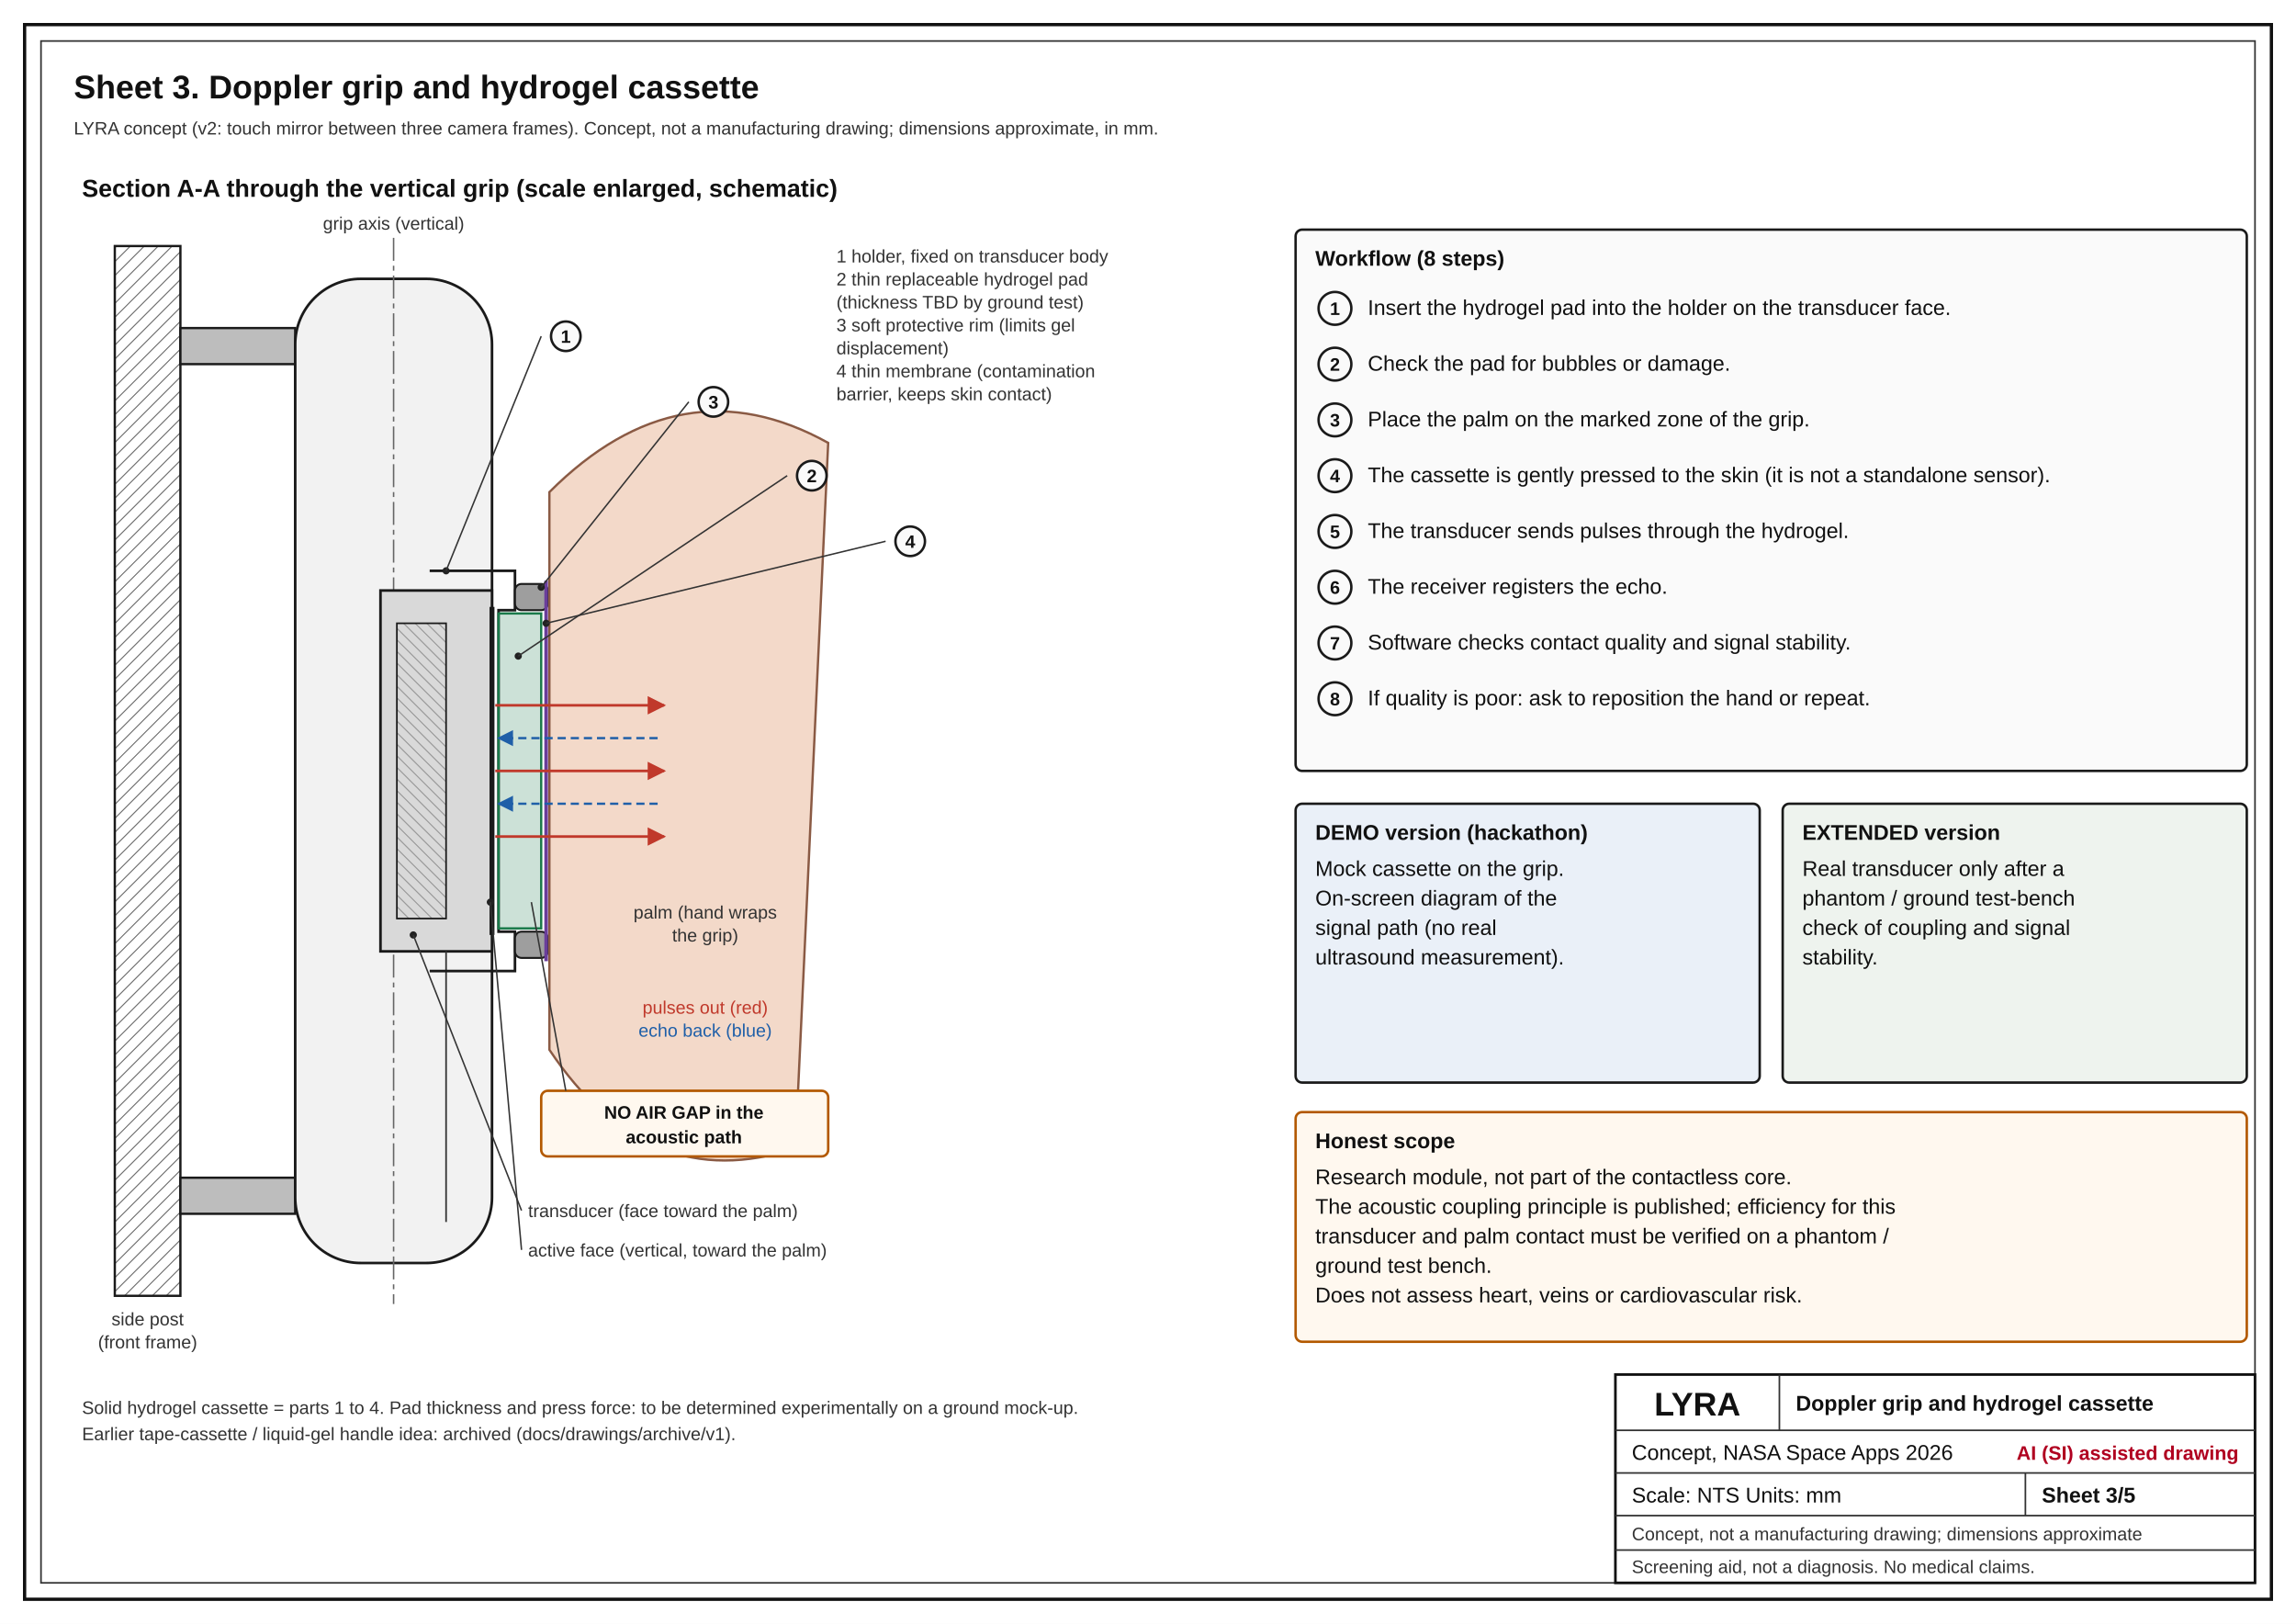
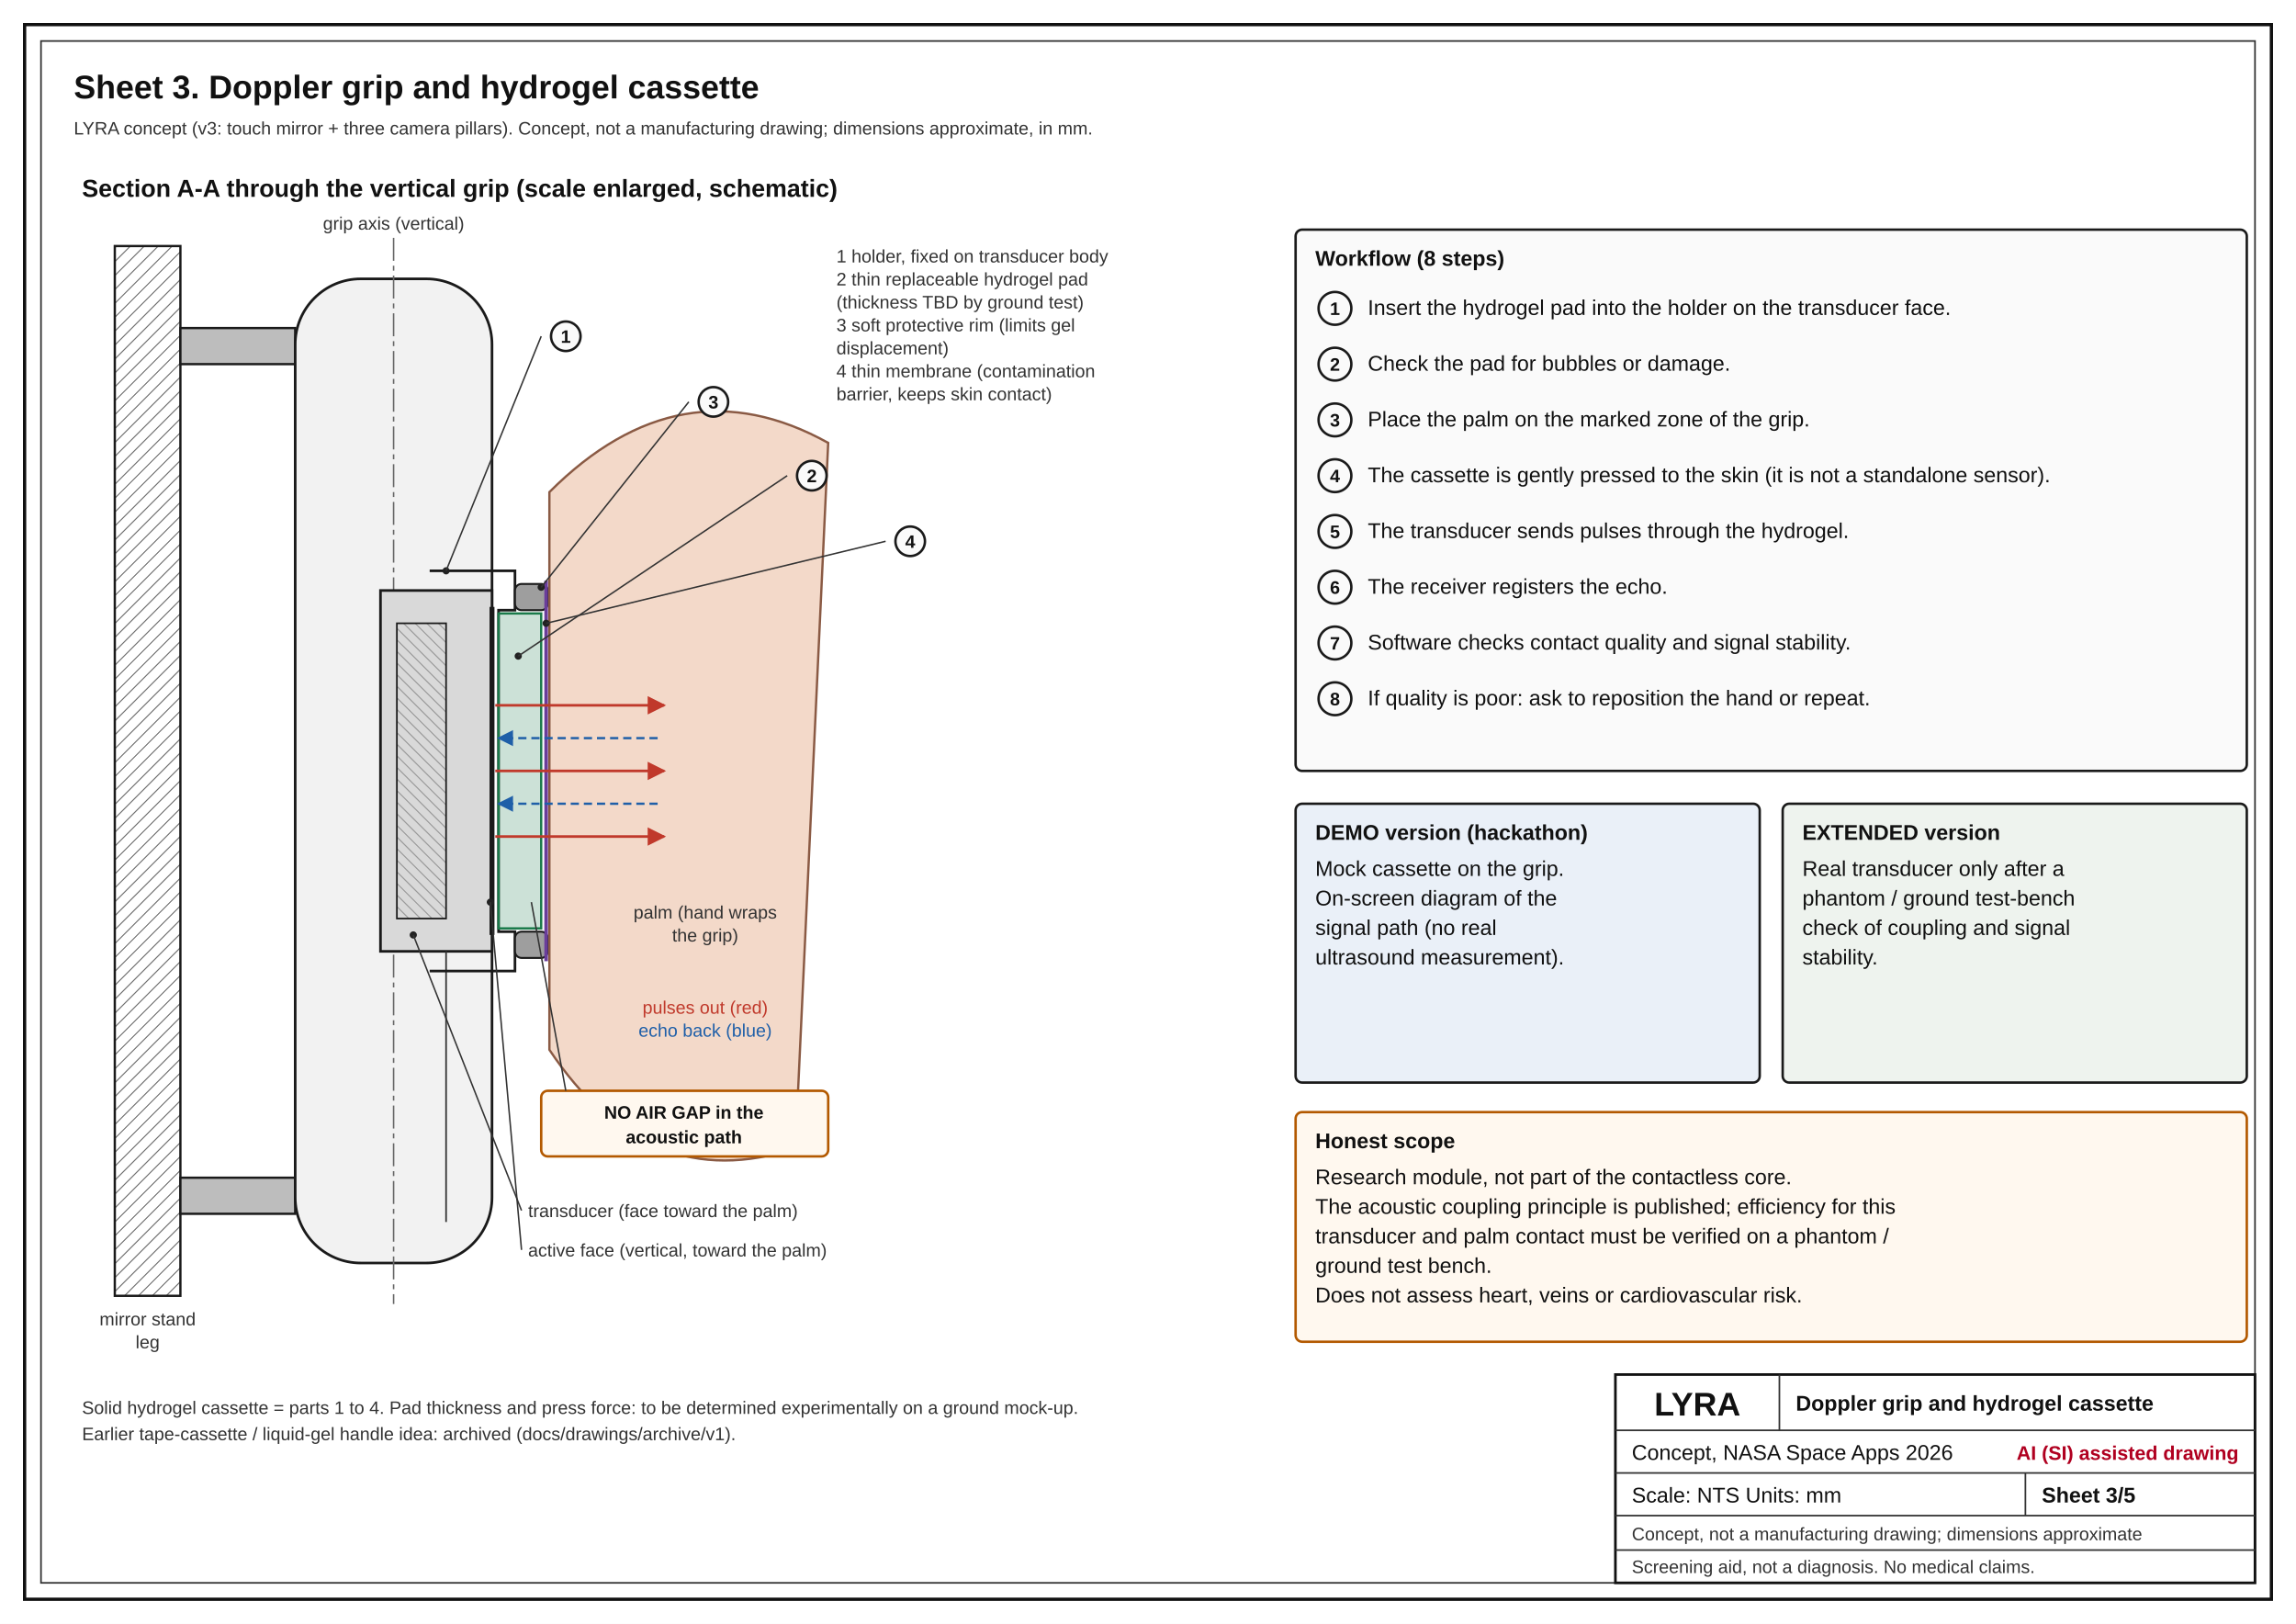
<svg xmlns="http://www.w3.org/2000/svg" viewBox="0 0 1400 990" width="1400" height="990">
  <defs>
    <marker id="da" viewBox="0 0 10 10" refX="10" refY="5" markerWidth="8" markerHeight="8" orient="auto-start-reverse">
      <path d="M0,1.5 L10,5 L0,8.5 z" fill="#222" />
    </marker>
    <marker id="fa" viewBox="0 0 10 10" refX="9" refY="5" markerWidth="7" markerHeight="7" orient="auto">
      <path d="M0,0 L10,5 L0,10 z" fill="#222" />
    </marker>
    <marker id="fr" viewBox="0 0 10 10" refX="9" refY="5" markerWidth="7" markerHeight="7" orient="auto">
      <path d="M0,0 L10,5 L0,10 z" fill="#c0392b" />
    </marker>
    <marker id="fb" viewBox="0 0 10 10" refX="9" refY="5" markerWidth="7" markerHeight="7" orient="auto">
      <path d="M0,0 L10,5 L0,10 z" fill="#1f5fa8" />
    </marker>
    <pattern id="hatch" width="6" height="6" patternUnits="userSpaceOnUse" patternTransform="rotate(45)">
      <line x1="0" y1="0" x2="0" y2="6" stroke="#555" stroke-width="1" />
    </pattern>
    <pattern id="hatch2" width="5" height="5" patternUnits="userSpaceOnUse" patternTransform="rotate(-45)">
      <line x1="0" y1="0" x2="0" y2="5" stroke="#777" stroke-width="0.8" />
    </pattern>
    <style>
    text{font-family:Arial,Helvetica,sans-serif}
    .t{font-size:13px;fill:#111}
    .s{font-size:11px;fill:#333}
    .xs{font-size:10px;fill:#444}
    .b{font-size:13px;fill:#111;font-weight:bold}
    .bs{font-size:11px;fill:#111;font-weight:bold}
    .h{font-size:20px;fill:#111;font-weight:bold}
    .vh{font-size:15px;fill:#111;font-weight:bold}
    .dl{font-size:12px;fill:#111}
    .ai{font-size:12px;fill:#b00020;font-weight:bold}
    .tg{font-size:9.5px;fill:#fff;font-weight:bold;letter-spacing:0.2px}
    .rt{font-size:11px;fill:#c0392b}
    .bt{font-size:11px;fill:#1f5fa8}
    .gt{font-size:11px;fill:#1a7a4a}
    .o{stroke:#1a1a1a;stroke-width:1.6;fill:none}
    .of{stroke:#1a1a1a;stroke-width:1.6;fill:#f2f2f2}
    .ofd{stroke:#1a1a1a;stroke-width:1.6;fill:#d9d9d9}
    .mir{stroke:#1a1a1a;stroke-width:1.8;fill:#e8eef4}
    .thick{stroke:#1a1a1a;stroke-width:3;fill:none}
    .post{stroke:#1a1a1a;stroke-width:1.4;fill:#bdbdbd}
    .thin{stroke:#333;stroke-width:1;fill:none}
    .hid{stroke:#444;stroke-width:1.1;fill:none;stroke-dasharray:6 4}
    .ctr{stroke:#666;stroke-width:0.9;fill:none;stroke-dasharray:14 3 3 3}
    .ex{stroke:#555;stroke-width:0.8;fill:none}
    .dim{stroke:#222;stroke-width:0.9;fill:none;marker-start:url(#da);marker-end:url(#da)}
    .ld{stroke:#333;stroke-width:0.9;fill:none}
    .fl{stroke:#222;stroke-width:1.5;fill:none}
    .fld{stroke:#222;stroke-width:1.5;fill:none;stroke-dasharray:7 4}
    .sl{fill:#c0392b;fill-opacity:0.12;stroke:#c0392b;stroke-width:1;stroke-dasharray:5 3}
    .tof{fill:#1f5fa8;fill-opacity:0.09;stroke:#1f5fa8;stroke-width:1;stroke-dasharray:5 3}
    .hum{stroke:#777;stroke-width:1.2;fill:none;stroke-dasharray:3 3}
    .cont{stroke:#1f5fa8;stroke-width:1.6;fill:none;stroke-dasharray:5 3}
    .palm{stroke:#1f5fa8;stroke-width:1.6;fill:#1f5fa8;fill-opacity:0.10}
    .gel{stroke:#1a7a4a;stroke-width:1.4;fill:#1a7a4a;fill-opacity:0.22}
    .rim{stroke:#1a1a1a;stroke-width:1.2;fill:#9e9e9e}
    .mem{stroke:#6a3d9a;stroke-width:2.2;fill:none}
    .skin{stroke:#8a5a44;stroke-width:1.4;fill:#f3d9c9}
    .ac{stroke:#c0392b;stroke-width:1.6;fill:none;marker-end:url(#fr)}
    .acd{stroke:#1f5fa8;stroke-width:1.4;fill:none;stroke-dasharray:5 3;marker-end:url(#fb)}
    .frame{stroke:#111;stroke-width:2;fill:none}
    .blk{stroke:#1a1a1a;stroke-width:1.5;fill:#fafafa}
    .blkg{stroke:#1a1a1a;stroke-width:1.5;fill:#eef3ee}
    .blkb{stroke:#1a1a1a;stroke-width:1.5;fill:#eaf0f8}
    .blkd{stroke:#555;stroke-width:1.4;fill:#fafafa;stroke-dasharray:6 4}
    .note{stroke:#b35900;stroke-width:1.5;fill:#fff8ef}
    .grp{stroke:#555;stroke-width:1;fill:none;stroke-dasharray:6 4}
  </style>
  </defs>
  <rect x="0" y="0" width="1400" height="990" fill="#fff" />
  <rect x="15.0" y="15.0" width="1370.0" height="960.0" rx="0" class="frame" />
  <rect x="25.0" y="25.0" width="1350.0" height="940.0" rx="0" class="thin" />
  <text x="45.0" y="60.0" class="h" text-anchor="start">Sheet 3. Doppler grip and hydrogel cassette</text>
-   <text x="45.0" y="82.0" class="s" text-anchor="start">LYRA concept (v2: touch mirror between three camera frames). Concept, not a manufacturing drawing; dimensions approximate, in mm.</text>
+   <text x="45.0" y="82.0" class="s" text-anchor="start">LYRA concept (v3: touch mirror + three camera pillars). Concept, not a manufacturing drawing; dimensions approximate, in mm.</text>
  <rect x="985" y="838" width="390" height="127" fill="#fff" stroke="#111" stroke-width="1.6" />
  <line x1="985.0" y1="872.0" x2="1375.0" y2="872.0" class="thin" />
  <line x1="985.0" y1="898.0" x2="1375.0" y2="898.0" class="thin" />
  <line x1="985.0" y1="924.0" x2="1375.0" y2="924.0" class="thin" />
  <line x1="985.0" y1="945.0" x2="1375.0" y2="945.0" class="thin" />
  <line x1="1085.0" y1="838.0" x2="1085.0" y2="872.0" class="thin" />
  <line x1="1235.0" y1="898.0" x2="1235.0" y2="924.0" class="thin" />
  <text x="1035.0" y="863.0" class="h" text-anchor="middle">LYRA</text>
  <text x="1095.0" y="860.0" class="b" text-anchor="start">Doppler grip and hydrogel cassette</text>
  <text x="995.0" y="890.0" class="t" text-anchor="start">Concept, NASA Space Apps 2026</text>
  <text x="1365.0" y="890.0" class="ai" text-anchor="end">AI (SI) assisted drawing</text>
  <text x="995.0" y="916.0" class="t" text-anchor="start">Scale: NTS   Units: mm</text>
  <text x="1245.0" y="916.0" class="b" text-anchor="start">Sheet 3/5</text>
  <text x="995.0" y="939.0" class="s" text-anchor="start">Concept, not a manufacturing drawing; dimensions approximate</text>
  <text x="995.0" y="959.0" class="s" text-anchor="start">Screening aid, not a diagnosis. No medical claims.</text>
  <text x="50.0" y="120.0" class="vh" text-anchor="start">Section A-A through the vertical grip (scale enlarged, schematic)</text>
  <rect x="70.0" y="150.0" width="40.0" height="640.0" rx="0" class="nc" fill="url(#hatch)" stroke="#1a1a1a" stroke-width="1.4" />
-   <text x="90.0" y="808.0" class="s" text-anchor="middle">side post</text>
-   <text x="90.0" y="822.0" class="s" text-anchor="middle">(front frame)</text>
+   <text x="90.0" y="808.0" class="s" text-anchor="middle">mirror stand</text>
+   <text x="90.0" y="822.0" class="s" text-anchor="middle">leg</text>
  <rect x="110.0" y="200.0" width="70.0" height="22.0" rx="0" class="post" />
  <rect x="110.0" y="718.0" width="70.0" height="22.0" rx="0" class="post" />
  <rect x="180.0" y="170.0" width="120.0" height="600.0" rx="40" class="of" />
  <line x1="240.0" y1="145.0" x2="240.0" y2="795.0" class="ctr" />
  <text x="240.0" y="140.0" class="s" text-anchor="middle">grip axis (vertical)</text>
  <rect x="232.0" y="360.0" width="68.0" height="220.0" rx="0" class="ofd" />
  <rect x="242.0" y="380.0" width="30.0" height="180.0" rx="0" class="nc" fill="url(#hatch2)" stroke="#1a1a1a" stroke-width="1" />
  <line x1="300.0" y1="370.0" x2="300.0" y2="570.0" class="thick" />
  <path d="M272,580 L272,745" class="thin" />
  <path d="M262,348 L314,348 L314,372 L304,372 L304,568 L314,568 L314,592 L262,592" class="o" fill="#c8c8c8" fill-opacity="0.6" />
  <rect x="304.0" y="374.0" width="26.0" height="192.0" rx="0" class="gel" />
  <rect x="314.0" y="356.0" width="20.0" height="16.0" rx="4" class="rim" />
  <rect x="314.0" y="568.0" width="20.0" height="16.0" rx="4" class="rim" />
  <path d="M333,354 L333,586" class="mem" />
  <path d="M335,300 L335,640 Q395,730 485,700 L505,270 Q415,220 335,300 Z" class="skin" />
  <text x="430.0" y="560.0" class="s" text-anchor="middle">palm (hand wraps</text>
  <text x="430.0" y="574.0" class="s" text-anchor="middle">the grip)</text>
  <line x1="302.0" y1="430.0" x2="405.0" y2="430.0" class="ac" />
  <line x1="302.0" y1="470.0" x2="405.0" y2="470.0" class="ac" />
  <line x1="302.0" y1="510.0" x2="405.0" y2="510.0" class="ac" />
  <line x1="401.0" y1="450.0" x2="304.0" y2="450.0" class="acd" />
  <line x1="401.0" y1="490.0" x2="304.0" y2="490.0" class="acd" />
  <text x="430.0" y="618.0" class="rt" text-anchor="middle">pulses out (red)</text>
  <text x="430.0" y="632.0" class="bt" text-anchor="middle">echo back (blue)</text>
  <rect x="330.0" y="665.0" width="175.0" height="40.0" rx="4" class="note" />
  <text x="417.0" y="682.0" class="bs" text-anchor="middle">NO AIR GAP in the</text>
  <text x="417.0" y="697.0" class="bs" text-anchor="middle">acoustic path</text>
  <line x1="345.0" y1="665.0" x2="324.0" y2="550.0" class="ld" />
  <circle cx="272.0" cy="348.0" r="2.2" fill="#222" />
  <line x1="272.0" y1="348.0" x2="330.0" y2="205.0" class="ld" />
  <circle cx="345.0" cy="205.0" r="9.0" class="blk" />
  <text x="345.0" y="209.0" class="bs" text-anchor="middle">1</text>
  <circle cx="316.0" cy="400.0" r="2.2" fill="#222" />
  <line x1="316.0" y1="400.0" x2="480.0" y2="290.0" class="ld" />
  <circle cx="495.0" cy="290.0" r="9.0" class="blk" />
  <text x="495.0" y="294.0" class="bs" text-anchor="middle">2</text>
  <circle cx="330.0" cy="358.0" r="2.2" fill="#222" />
  <line x1="330.0" y1="358.0" x2="420.0" y2="245.0" class="ld" />
  <circle cx="435.0" cy="245.0" r="9.0" class="blk" />
  <text x="435.0" y="249.0" class="bs" text-anchor="middle">3</text>
  <circle cx="333.0" cy="380.0" r="2.2" fill="#222" />
  <line x1="333.0" y1="380.0" x2="540.0" y2="330.0" class="ld" />
  <circle cx="555.0" cy="330.0" r="9.0" class="blk" />
  <text x="555.0" y="334.0" class="bs" text-anchor="middle">4</text>
  <circle cx="252.0" cy="570.0" r="2.2" fill="#222" />
  <line x1="252.0" y1="570.0" x2="318.0" y2="738.0" class="ld" />
  <text x="322.0" y="742.0" class="s" text-anchor="start">transducer (face toward the palm)</text>
  <circle cx="299.0" cy="550.0" r="2.2" fill="#222" />
  <line x1="299.0" y1="550.0" x2="318.0" y2="762.0" class="ld" />
  <text x="322.0" y="766.0" class="s" text-anchor="start">active face (vertical, toward the palm)</text>
  <text x="510.0" y="160.0" class="s" text-anchor="start">1 holder, fixed on transducer body</text>
  <text x="510.0" y="174.0" class="s" text-anchor="start">2 thin replaceable hydrogel pad</text>
  <text x="510.0" y="188.0" class="s" text-anchor="start">   (thickness TBD by ground test)</text>
  <text x="510.0" y="202.0" class="s" text-anchor="start">3 soft protective rim (limits gel</text>
  <text x="510.0" y="216.0" class="s" text-anchor="start">   displacement)</text>
  <text x="510.0" y="230.0" class="s" text-anchor="start">4 thin membrane (contamination</text>
  <text x="510.0" y="244.0" class="s" text-anchor="start">   barrier, keeps skin contact)</text>
  <text x="50.0" y="862.0" class="s" text-anchor="start">Solid hydrogel cassette = parts 1 to 4. Pad thickness and press force: to be determined experimentally on a ground mock-up.</text>
  <text x="50.0" y="878.0" class="s" text-anchor="start">Earlier tape-cassette / liquid-gel handle idea: archived (docs/drawings/archive/v1).</text>
  <rect x="790.0" y="140.0" width="580.0" height="330.0" rx="4" class="blk" />
  <text x="802.0" y="162.0" class="b" text-anchor="start">Workflow (8 steps)</text>
  <circle cx="814.0" cy="188.0" r="10.0" class="blk" />
  <text x="814.0" y="192.0" class="bs" text-anchor="middle">1</text>
  <text x="834.0" y="192.0" class="t" text-anchor="start">Insert the hydrogel pad into the holder on the transducer face.</text>
  <circle cx="814.0" cy="222.0" r="10.0" class="blk" />
  <text x="814.0" y="226.0" class="bs" text-anchor="middle">2</text>
  <text x="834.0" y="226.0" class="t" text-anchor="start">Check the pad for bubbles or damage.</text>
  <circle cx="814.0" cy="256.0" r="10.0" class="blk" />
  <text x="814.0" y="260.0" class="bs" text-anchor="middle">3</text>
  <text x="834.0" y="260.0" class="t" text-anchor="start">Place the palm on the marked zone of the grip.</text>
  <circle cx="814.0" cy="290.0" r="10.0" class="blk" />
  <text x="814.0" y="294.0" class="bs" text-anchor="middle">4</text>
  <text x="834.0" y="294.0" class="t" text-anchor="start">The cassette is gently pressed to the skin (it is not a standalone sensor).</text>
  <circle cx="814.0" cy="324.0" r="10.0" class="blk" />
  <text x="814.0" y="328.0" class="bs" text-anchor="middle">5</text>
  <text x="834.0" y="328.0" class="t" text-anchor="start">The transducer sends pulses through the hydrogel.</text>
  <circle cx="814.0" cy="358.0" r="10.0" class="blk" />
  <text x="814.0" y="362.0" class="bs" text-anchor="middle">6</text>
  <text x="834.0" y="362.0" class="t" text-anchor="start">The receiver registers the echo.</text>
  <circle cx="814.0" cy="392.0" r="10.0" class="blk" />
  <text x="814.0" y="396.0" class="bs" text-anchor="middle">7</text>
  <text x="834.0" y="396.0" class="t" text-anchor="start">Software checks contact quality and signal stability.</text>
  <circle cx="814.0" cy="426.0" r="10.0" class="blk" />
  <text x="814.0" y="430.0" class="bs" text-anchor="middle">8</text>
  <text x="834.0" y="430.0" class="t" text-anchor="start">If quality is poor: ask to reposition the hand or repeat.</text>
  <rect x="790.0" y="490.0" width="283.0" height="170.0" rx="4" class="blkb" />
  <text x="802.0" y="512.0" class="b" text-anchor="start">DEMO version (hackathon)</text>
  <text x="802.0" y="534.0" class="t" text-anchor="start">Mock cassette on the grip.</text>
  <text x="802.0" y="552.0" class="t" text-anchor="start">On-screen diagram of the</text>
  <text x="802.0" y="570.0" class="t" text-anchor="start">signal path (no real</text>
  <text x="802.0" y="588.0" class="t" text-anchor="start">ultrasound measurement).</text>
  <rect x="1087.0" y="490.0" width="283.0" height="170.0" rx="4" class="blkg" />
  <text x="1099.0" y="512.0" class="b" text-anchor="start">EXTENDED version</text>
  <text x="1099.0" y="534.0" class="t" text-anchor="start">Real transducer only after a</text>
  <text x="1099.0" y="552.0" class="t" text-anchor="start">phantom / ground test-bench</text>
  <text x="1099.0" y="570.0" class="t" text-anchor="start">check of coupling and signal</text>
  <text x="1099.0" y="588.0" class="t" text-anchor="start">stability.</text>
  <rect x="790.0" y="678.0" width="580.0" height="140.0" rx="4" class="note" />
  <text x="802.0" y="700.0" class="b" text-anchor="start">Honest scope</text>
  <text x="802.0" y="722.0" class="t" text-anchor="start">Research module, not part of the contactless core.</text>
  <text x="802.0" y="740.0" class="t" text-anchor="start">The acoustic coupling principle is published; efficiency for this</text>
  <text x="802.0" y="758.0" class="t" text-anchor="start">transducer and palm contact must be verified on a phantom /</text>
  <text x="802.0" y="776.0" class="t" text-anchor="start">ground test bench.</text>
  <text x="802.0" y="794.0" class="t" text-anchor="start">Does not assess heart, veins or cardiovascular risk.</text>
</svg>
